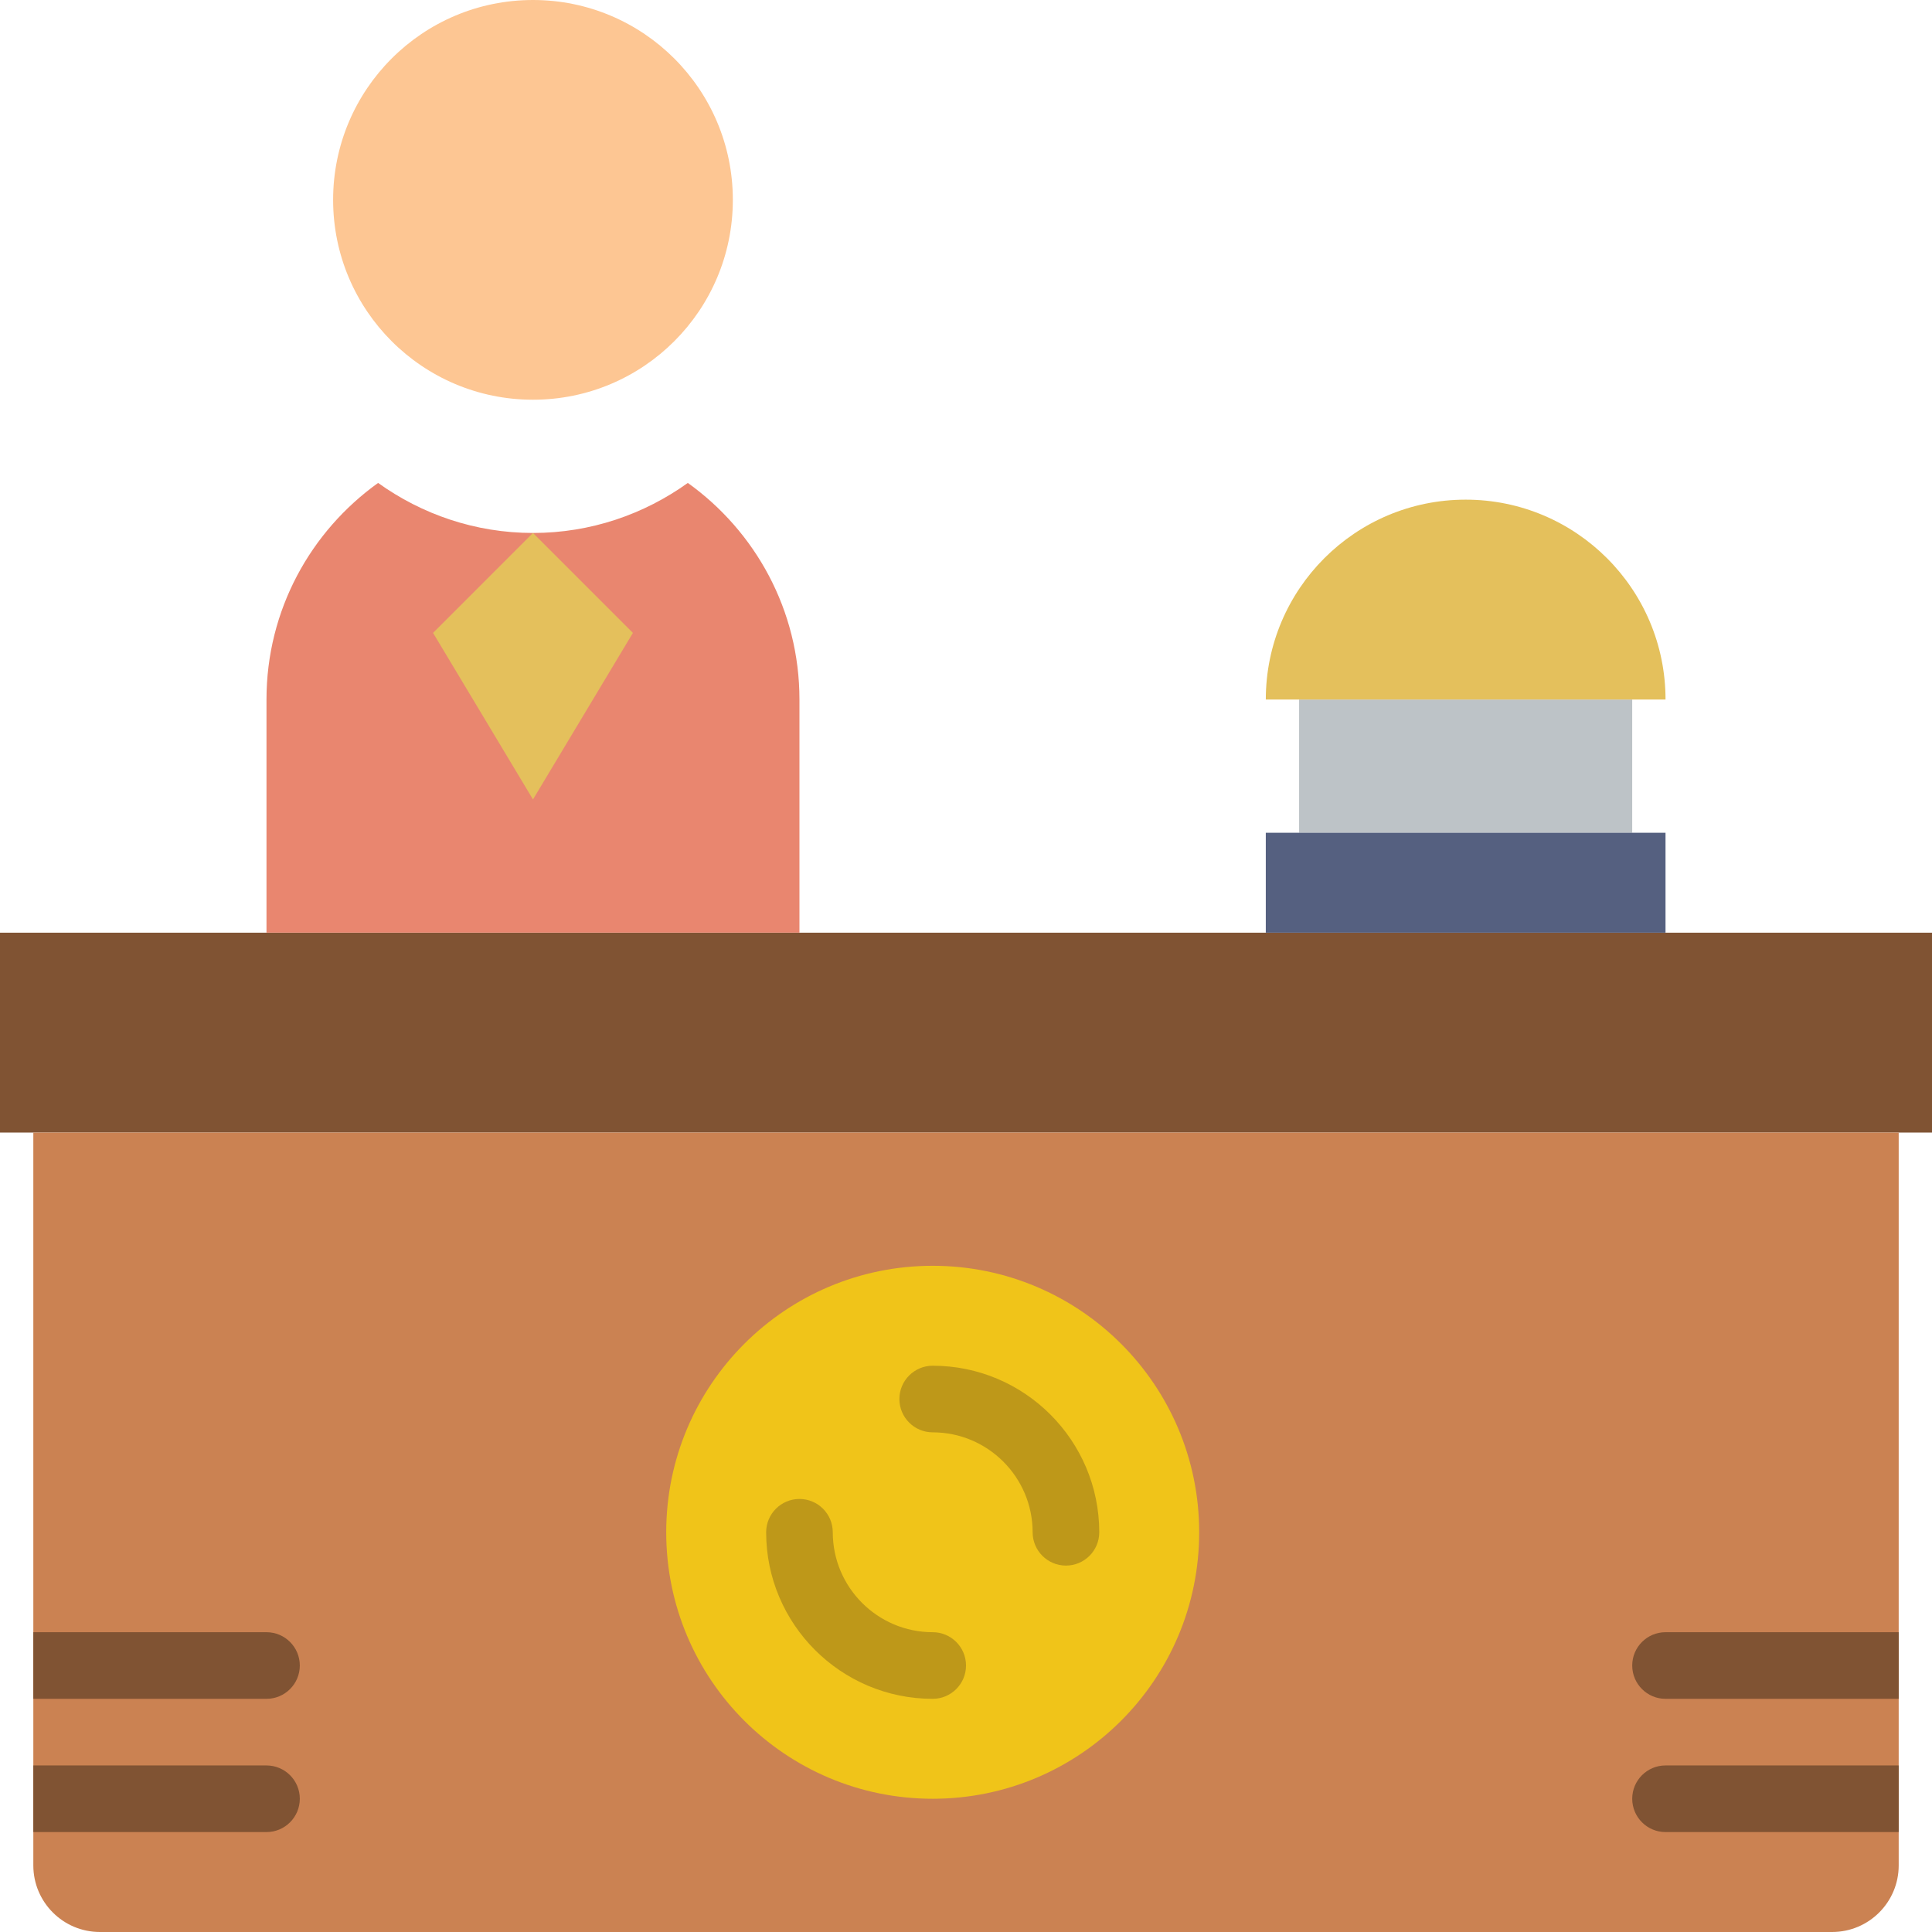
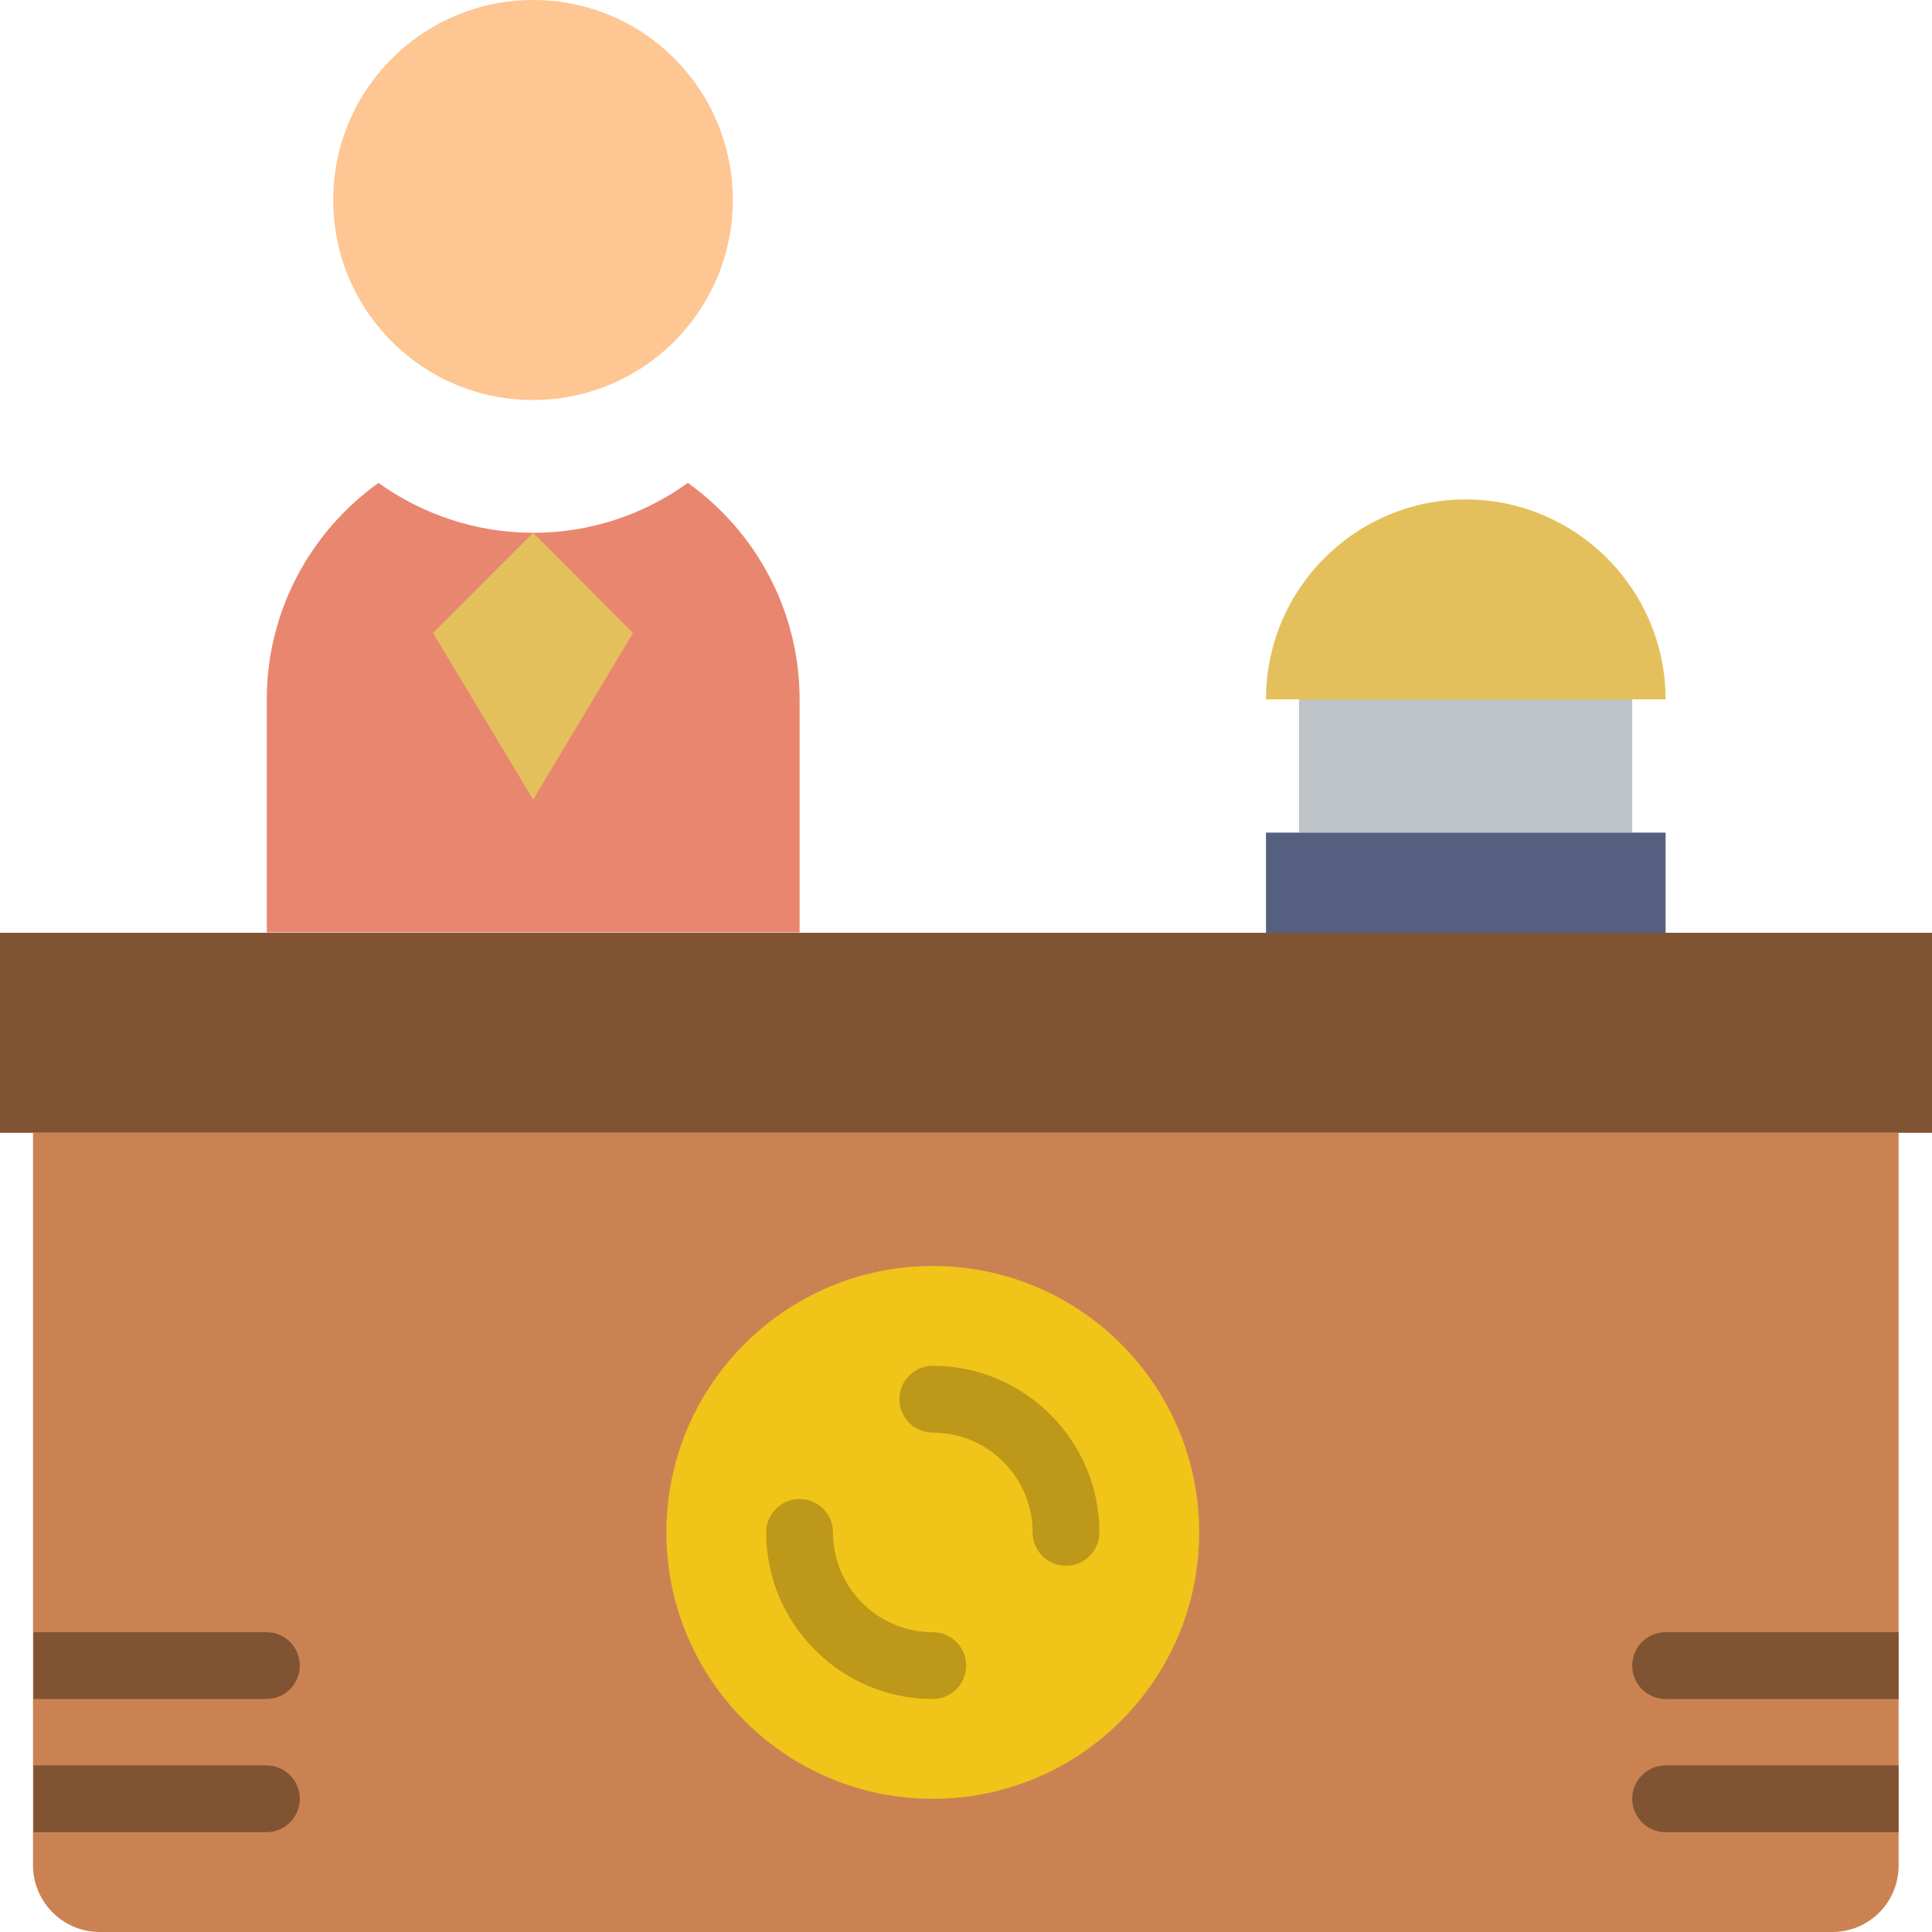
- <svg xmlns="http://www.w3.org/2000/svg" version="1.1" id="Layer_1" x="0px" y="0px" viewBox="0 0 503.322 503.322" style="enable-background:new 0 0 503.322 503.322;" xml:space="preserve">
-   <g>
-     <polygon style="fill:#805333;" points="0,295.051 503.322,295.051 503.322,242.983 0,242.983  " />
-     <path style="fill:#E9866F;" d="M179.193,125.812c-11.385,8.166-25.288,13.034-40.344,13.034c-15.048,0-28.958-4.868-40.344-13.034   c-17.582,12.592-29.08,33.15-29.08,56.424v60.746h138.847v-60.746C208.273,158.962,196.775,138.404,179.193,125.812" />
-     <path style="fill:#FDC693;" d="M190.919,52.068c0,28.759-23.309,52.068-52.068,52.068S86.783,80.827,86.783,52.068   S110.092,0,138.851,0S190.919,23.309,190.919,52.068" />
-     <polygon style="fill:#BDC3C7;" points="338.441,216.949 425.22,216.949 425.22,182.237 338.441,182.237  " />
-     <path style="fill:#E4C05C;" d="M433.902,182.237H329.766c0-28.759,23.309-52.068,52.068-52.068l0,0   C410.593,130.169,433.902,153.479,433.902,182.237" />
-     <polygon style="fill:#556080;" points="329.763,242.983 433.898,242.983 433.898,216.949 329.763,216.949  " />
-     <path style="fill:#CB8252;" d="M477.292,503.322H26.037c-9.589,0-17.356-7.767-17.356-17.356V295.051h485.966v190.915   C494.648,495.555,486.881,503.322,477.292,503.322" />
-     <polygon style="fill:#E4C05C;" points="138.851,208.271 112.817,164.881 138.851,138.847 164.885,164.881  " />
-     <path style="fill:#F0C419;" d="M312.41,399.186c0-38.339-31.084-69.424-69.424-69.424s-69.424,31.084-69.424,69.424   s31.084,69.424,69.424,69.424S312.41,437.526,312.41,399.186" />
-     <g>
-       <path style="fill:#BE9819;" d="M242.987,442.576c-23.925,0-43.39-19.465-43.39-43.39c0-4.79,3.888-8.678,8.678-8.678    s8.678,3.888,8.678,8.678c0,14.353,11.681,26.034,26.034,26.034c4.79,0,8.678,3.888,8.678,8.678S247.777,442.576,242.987,442.576" />
-       <path style="fill:#BE9819;" d="M277.698,407.864c-4.79,0-8.678-3.888-8.678-8.678c0-14.353-11.681-26.034-26.034-26.034    c-4.79,0-8.678-3.888-8.678-8.678s3.888-8.678,8.678-8.678c23.925,0,43.39,19.465,43.39,43.39    C286.376,403.977,282.489,407.864,277.698,407.864" />
-     </g>
-     <g>
-       <path style="fill:#805333;" d="M433.902,425.22c-4.79,0-8.678,3.888-8.678,8.678s3.888,8.678,8.678,8.678h60.746V425.22H433.902z" />
-       <path style="fill:#805333;" d="M433.902,459.932c-4.79,0-8.678,3.888-8.678,8.678s3.888,8.678,8.678,8.678h60.746v-17.356H433.902    z" />
-       <path style="fill:#805333;" d="M69.427,442.576c4.79,0,8.678-3.888,8.678-8.678s-3.888-8.678-8.678-8.678H8.681v17.356H69.427z" />
-       <path style="fill:#805333;" d="M69.427,477.288c4.79,0,8.678-3.888,8.678-8.678s-3.888-8.678-8.678-8.678H8.681v17.356H69.427z" />
-     </g>
-   </g>
-   <g>
- </g>
-   <g>
- </g>
-   <g>
- </g>
-   <g>
- </g>
-   <g>
- </g>
-   <g>
- </g>
-   <g>
- </g>
-   <g>
- </g>
-   <g>
- </g>
-   <g>
- </g>
-   <g>
- </g>
-   <g>
- </g>
-   <g>
- </g>
-   <g>
- </g>
-   <g>
- </g>
+ <svg xmlns="http://www.w3.org/2000/svg" viewBox="0 0 503.3 503.3">
+   <style>.a{fill:#805333;}.b{fill:#E4C05C;}.c{fill:#BE9819;}</style>
+   <polygon points="0 295.1 503.3 295.1 503.3 243 0 243 " class="a" />
+   <path d="M179.2 125.8c-11.4 8.2-25.3 13-40.3 13 -15 0-29-4.9-40.3-13 -17.6 12.6-29.1 33.2-29.1 56.4v60.7h138.8v-60.7C208.3 159 196.8 138.4 179.2 125.8" fill="#E9866F" />
+   <path d="M190.9 52.1c0 28.8-23.3 52.1-52.1 52.1S86.8 80.8 86.8 52.1 110.1 0 138.9 0 190.9 23.3 190.9 52.1" fill="#FDC693" />
+   <polygon points="338.4 216.9 425.2 216.9 425.2 182.2 338.4 182.2 " fill="#BDC3C7" />
+   <path d="M433.9 182.2H329.8c0-28.8 23.3-52.1 52.1-52.1l0 0C410.6 130.2 433.9 153.5 433.9 182.2" class="b" />
+   <polygon points="329.8 243 433.9 243 433.9 216.9 329.8 216.9 " fill="#556080" />
+   <path d="M477.3 503.3H26c-9.6 0-17.4-7.8-17.4-17.4V295.1h486v190.9C494.6 495.6 486.9 503.3 477.3 503.3" fill="#CB8252" />
+   <polygon points="138.9 208.3 112.8 164.9 138.9 138.8 164.9 164.9 " class="b" />
+   <path d="M312.4 399.2c0-38.3-31.1-69.4-69.4-69.4s-69.4 31.1-69.4 69.4 31.1 69.4 69.4 69.4S312.4 437.5 312.4 399.2" fill="#F0C419" />
+   <path d="M243 442.6c-23.9 0-43.4-19.5-43.4-43.4 0-4.8 3.9-8.7 8.7-8.7s8.7 3.9 8.7 8.7c0 14.4 11.7 26 26 26 4.8 0 8.7 3.9 8.7 8.7S247.8 442.6 243 442.6" class="c" />
+   <path d="M277.7 407.9c-4.8 0-8.7-3.9-8.7-8.7 0-14.4-11.7-26-26-26 -4.8 0-8.7-3.9-8.7-8.7s3.9-8.7 8.7-8.7c23.9 0 43.4 19.5 43.4 43.4C286.4 404 282.5 407.9 277.7 407.9" class="c" />
+   <path d="M433.9 425.2c-4.8 0-8.7 3.9-8.7 8.7s3.9 8.7 8.7 8.7h60.7V425.2H433.9z" class="a" />
+   <path d="M433.9 459.9c-4.8 0-8.7 3.9-8.7 8.7s3.9 8.7 8.7 8.7h60.7v-17.4H433.9z" class="a" />
+   <path d="M69.4 442.6c4.8 0 8.7-3.9 8.7-8.7s-3.9-8.7-8.7-8.7H8.7v17.4H69.4z" class="a" />
+   <path d="M69.4 477.3c4.8 0 8.7-3.9 8.7-8.7s-3.9-8.7-8.7-8.7H8.7v17.4H69.4z" class="a" />
</svg>
